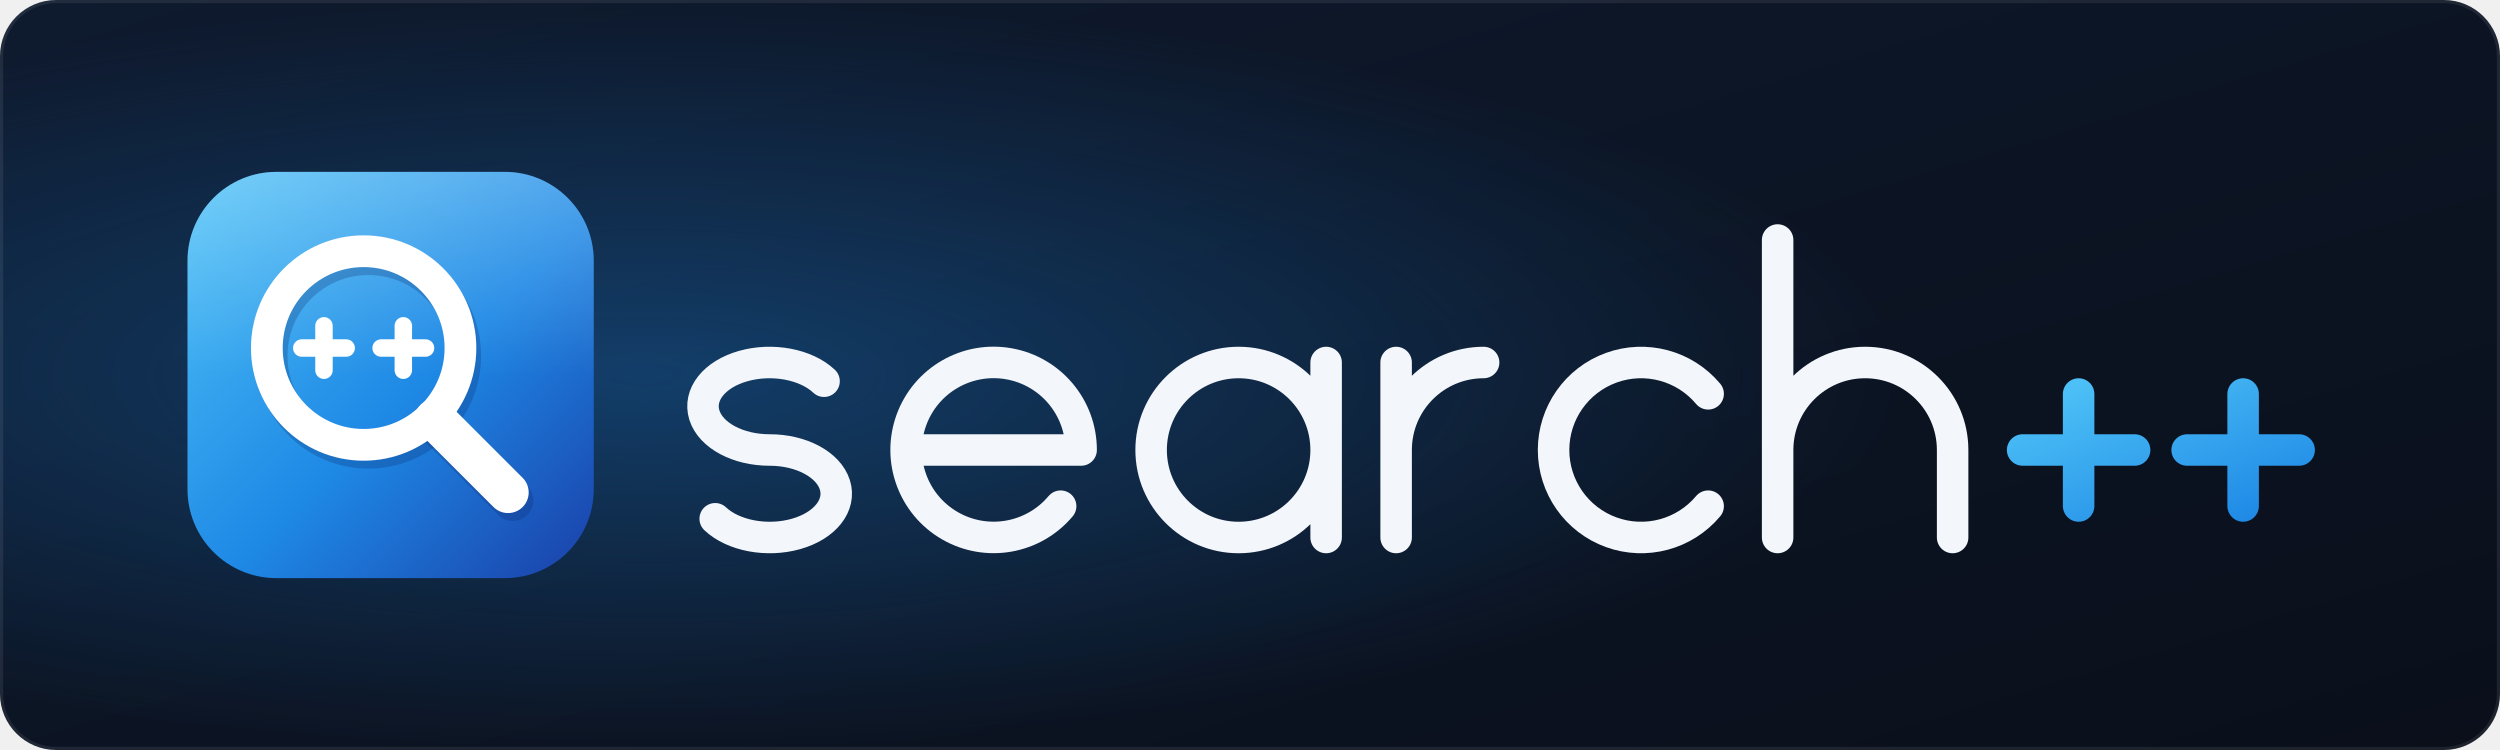
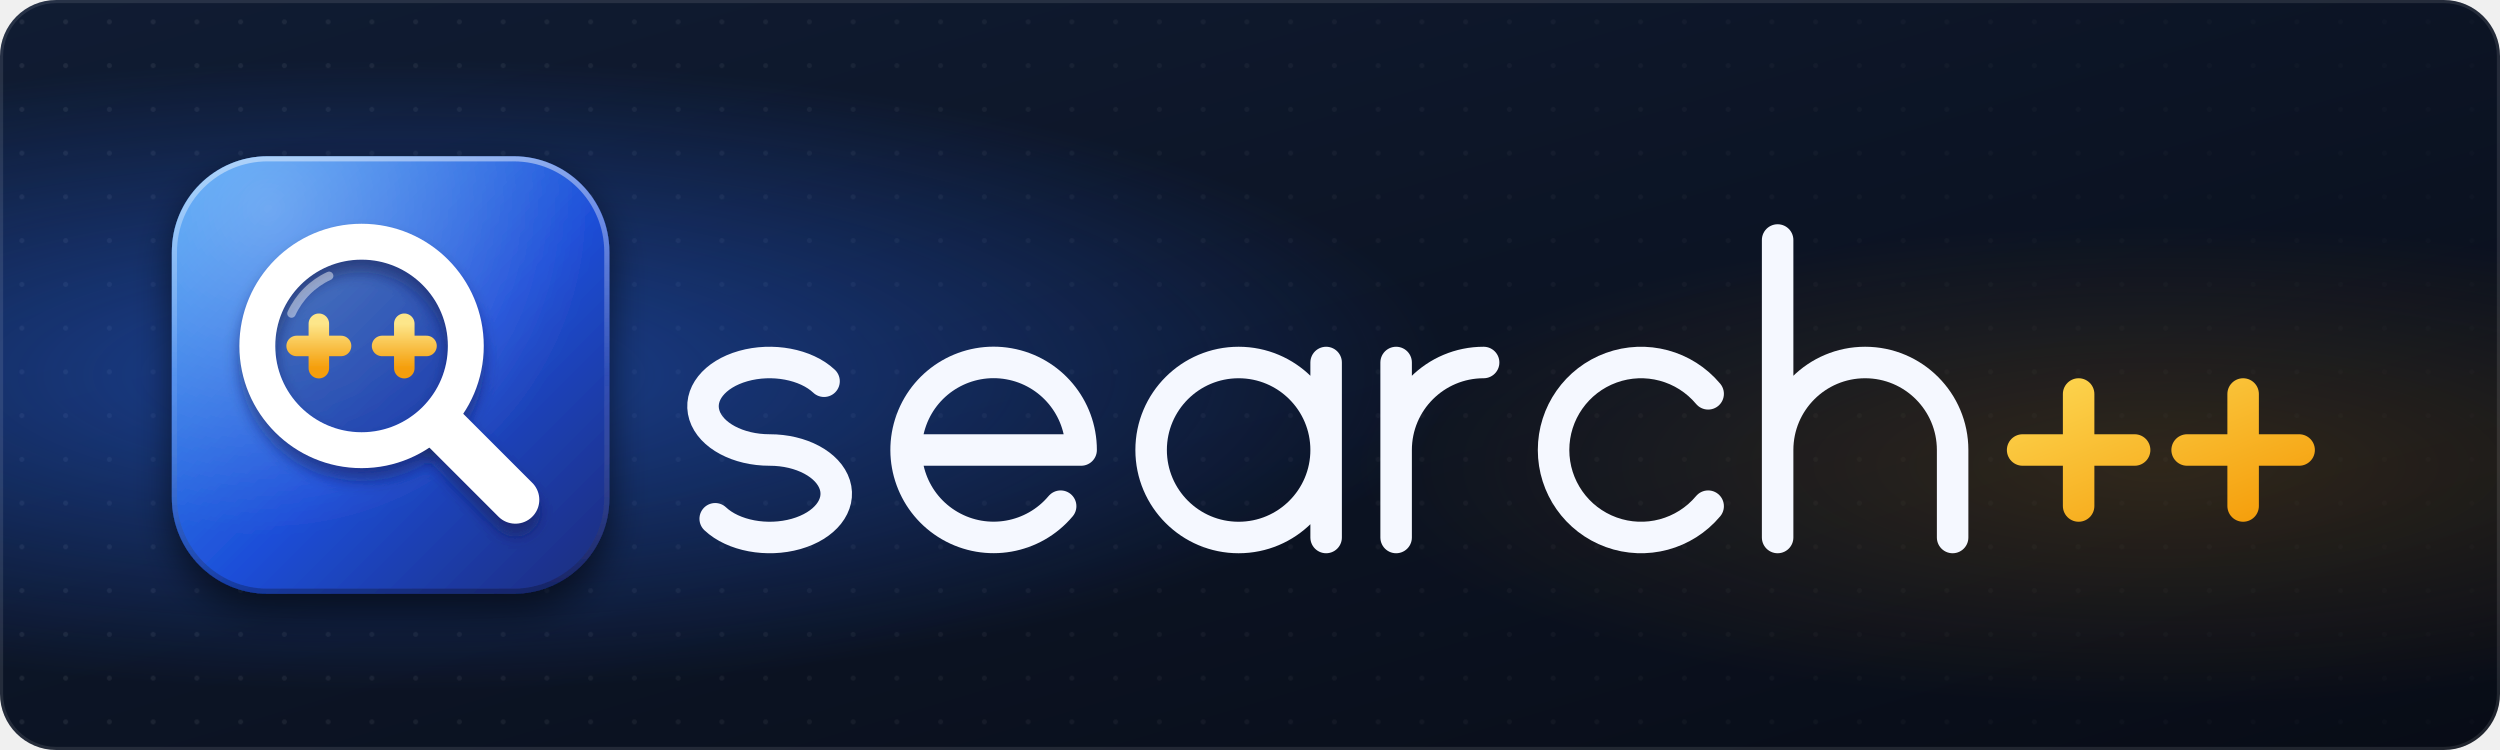
<svg xmlns="http://www.w3.org/2000/svg" viewBox="0 0 1600 480" width="1600" height="480">
  <defs>
    <linearGradient id="bg" x1="0" y1="0" x2="1" y2="1">
-       <stop offset="0" stop-color="#0E1A2E" />
-       <stop offset="1" stop-color="#0A0F1A" />
+       <stop offset="0" stop-color="#101C33" />
+       <stop offset="1" stop-color="#080C16" />
    </linearGradient>
-     <radialGradient id="glow" cx="0.26" cy="0.5" r="0.5">
-       <stop offset="0" stop-color="#1E88E5" stop-opacity="0.35" />
-       <stop offset="1" stop-color="#1E88E5" stop-opacity="0" />
+     <radialGradient id="glow" cx="0.16" cy="0.5" r="0.42">
+       <stop offset="0" stop-color="#2563EB" stop-opacity="0.55" />
+       <stop offset="1" stop-color="#2563EB" stop-opacity="0" />
    </radialGradient>
+     <radialGradient id="glow2" cx="0.86" cy="0.62" r="0.32">
+       <stop offset="0" stop-color="#F59E0B" stop-opacity="0.16" />
+       <stop offset="1" stop-color="#F59E0B" stop-opacity="0" />
+     </radialGradient>
+     <pattern id="dots" width="28" height="28" patternUnits="userSpaceOnUse">
+       <circle cx="14" cy="14" r="1.6" fill="#FFFFFF" fill-opacity="0.07" />
+     </pattern>
+     <linearGradient id="dotsFade" x1="0" y1="0" x2="1" y2="0">
+       <stop offset="0" stop-color="#FFFFFF" stop-opacity="1" />
+       <stop offset="1" stop-color="#FFFFFF" stop-opacity="0.15" />
+     </linearGradient>
+     <mask id="dotsMask">
+       <rect width="1600" height="480" fill="url(#dotsFade)" />
+     </mask>
    <linearGradient id="pp" x1="0" y1="0" x2="1" y2="1">
-       <stop offset="0" stop-color="#4FC3F7" />
-       <stop offset="1" stop-color="#1E88E5" />
+       <stop offset="0" stop-color="#FCD34D" />
+       <stop offset="1" stop-color="#F59E0B" />
    </linearGradient>
+     <filter id="tileShadow" x="-30%" y="-30%" width="160%" height="170%">
+       <feGaussianBlur in="SourceAlpha" stdDeviation="22" />
+       <feOffset dy="18" />
+       <feComponentTransfer>
+         <feFuncA type="linear" slope="0.6" />
+       </feComponentTransfer>
+       <feMerge>
+         <feMergeNode />
+         <feMergeNode in="SourceGraphic" />
+       </feMerge>
+     </filter>
  </defs>
  <rect width="1600" height="480" rx="36" fill="url(#bg)" />
+   <rect width="1600" height="480" rx="36" fill="url(#dots)" mask="url(#dotsMask)" />
  <rect width="1600" height="480" rx="36" fill="url(#glow)" />
-   <rect x="1" y="1" width="1598" height="478" rx="35" fill="none" stroke="#FFFFFF" stroke-opacity="0.08" stroke-width="2" />
-   <g transform="translate(120 110) scale(0.5078125)">
+   <rect width="1600" height="480" rx="36" fill="url(#glow2)" />
+   <rect x="1" y="1" width="1598" height="478" rx="35" fill="none" stroke="#FFFFFF" stroke-opacity="0.10" stroke-width="2" />
+   <g transform="translate(110 100) scale(0.546875)" filter="url(#tileShadow)">
    <defs>
-       <linearGradient id="tileb" x1="0" y1="0" x2="1" y2="1">
-         <stop offset="0" stop-color="#4FC3F7" />
-         <stop offset="0.55" stop-color="#1E88E5" />
-         <stop offset="1" stop-color="#1A3FA8" />
+       <linearGradient id="btile" x1="0" y1="0" x2="1" y2="1">
+         <stop offset="0" stop-color="#3B9CF6" />
+         <stop offset="0.55" stop-color="#1D4ED8" />
+         <stop offset="1" stop-color="#1E2A78" />
      </linearGradient>
-       <linearGradient id="glossb" x1="0" y1="0" x2="0" y2="1">
-         <stop offset="0" stop-color="#FFFFFF" stop-opacity="0.22" />
-         <stop offset="0.5" stop-color="#FFFFFF" stop-opacity="0" />
+       <radialGradient id="bsheen" cx="0.22" cy="0.12" r="0.75">
+         <stop offset="0" stop-color="#FFFFFF" stop-opacity="0.3" />
+         <stop offset="1" stop-color="#FFFFFF" stop-opacity="0" />
+       </radialGradient>
+       <linearGradient id="bedge" x1="0" y1="0" x2="0" y2="1">
+         <stop offset="0" stop-color="#FFFFFF" stop-opacity="0.45" />
+         <stop offset="0.5" stop-color="#FFFFFF" stop-opacity="0.08" />
+         <stop offset="1" stop-color="#000000" stop-opacity="0.25" />
+       </linearGradient>
+       <filter id="bdrop" x="-20%" y="-20%" width="140%" height="140%">
+         <feGaussianBlur stdDeviation="9" />
+       </filter>
+       <linearGradient id="bplusG" x1="0" y1="0" x2="0" y2="1">
+         <stop offset="0" stop-color="#FDE68A" />
+         <stop offset="1" stop-color="#F59E0B" />
      </linearGradient>
    </defs>
-     <rect width="512" height="512" rx="112" fill="url(#tileb)" />
-     <rect width="512" height="512" rx="112" fill="url(#glossb)" />
-     <g fill="none" stroke="#0B2A6B" stroke-opacity="0.25" stroke-linecap="round" transform="translate(6 10)">
-       <circle cx="222" cy="222" r="122" stroke-width="40" />
-       <path d="M312 312L404 404" stroke-width="52" />
+     <rect width="512" height="512" rx="112" fill="url(#btile)" />
+     <rect width="512" height="512" rx="112" fill="url(#bsheen)" />
+     <rect x="3" y="3" width="506" height="506" rx="109" fill="none" stroke="url(#bedge)" stroke-width="6" />
+     <g fill="none" stroke="#0B1446" stroke-opacity="0.5" stroke-linecap="round" transform="translate(0 14)" filter="url(#bdrop)">
+       <circle cx="222" cy="222" r="122" stroke-width="42" />
+       <path d="M314 314L402 402" stroke-width="56" />
    </g>
+     <circle cx="222" cy="222" r="101" fill="#0B1446" fill-opacity="0.28" />
+     <path d="M140 184A90 90 0 0 1 184 140" fill="none" stroke="#FFFFFF" stroke-opacity="0.45" stroke-width="10" stroke-linecap="round" />
    <g fill="none" stroke="#FFFFFF" stroke-linecap="round">
-       <circle cx="222" cy="222" r="122" stroke-width="40" />
-       <path d="M312 312L404 404" stroke-width="52" />
-       <path d="M144 222H200M172 194V250M244 222H300M272 194V250" stroke-width="22" />
+       <circle cx="222" cy="222" r="122" stroke-width="42" />
+       <path d="M314 314L402 402" stroke-width="56" />
+     </g>
+     <g fill="none" stroke="url(#bplusG)" stroke-linecap="round">
+       <path d="M146 222H198M172 196V248M246 222H298M272 196V248" stroke-width="24" />
    </g>
  </g>
  <g transform="translate(450 120) scale(1.12)" fill="none" stroke-linecap="round" stroke-linejoin="round" stroke-width="18">
-     <g stroke="#F3F6FB">
+     <g stroke="#F5F8FF">
      <path d="M69.1 110.7A38 25 0 1 0 38 150A38 25 0 1 1 6.9 189.3" />
      <path d="M116 150H216A50 50 0 1 0 204.3 182.1" />
      <path d="M356 150A50 50 0 1 0 256 150A50 50 0 1 0 356 150M356 100V200" />
      <path d="M396 200V100M396 150A50 50 0 0 1 446 100" />
      <path d="M574.3 117.9A50 50 0 1 0 574.3 182.1" />
      <path d="M614 200V30M614 150A50 50 0 0 1 714 150V200" />
    </g>
-     <path d="M754 150H818M786 118V182M848 150H912M880 118V182" stroke="url(#pp)" />
+     <g stroke="url(#pp)">
+       <path d="M754 150H818M786 118V182M848 150H912M880 118V182" />
+     </g>
  </g>
</svg>
